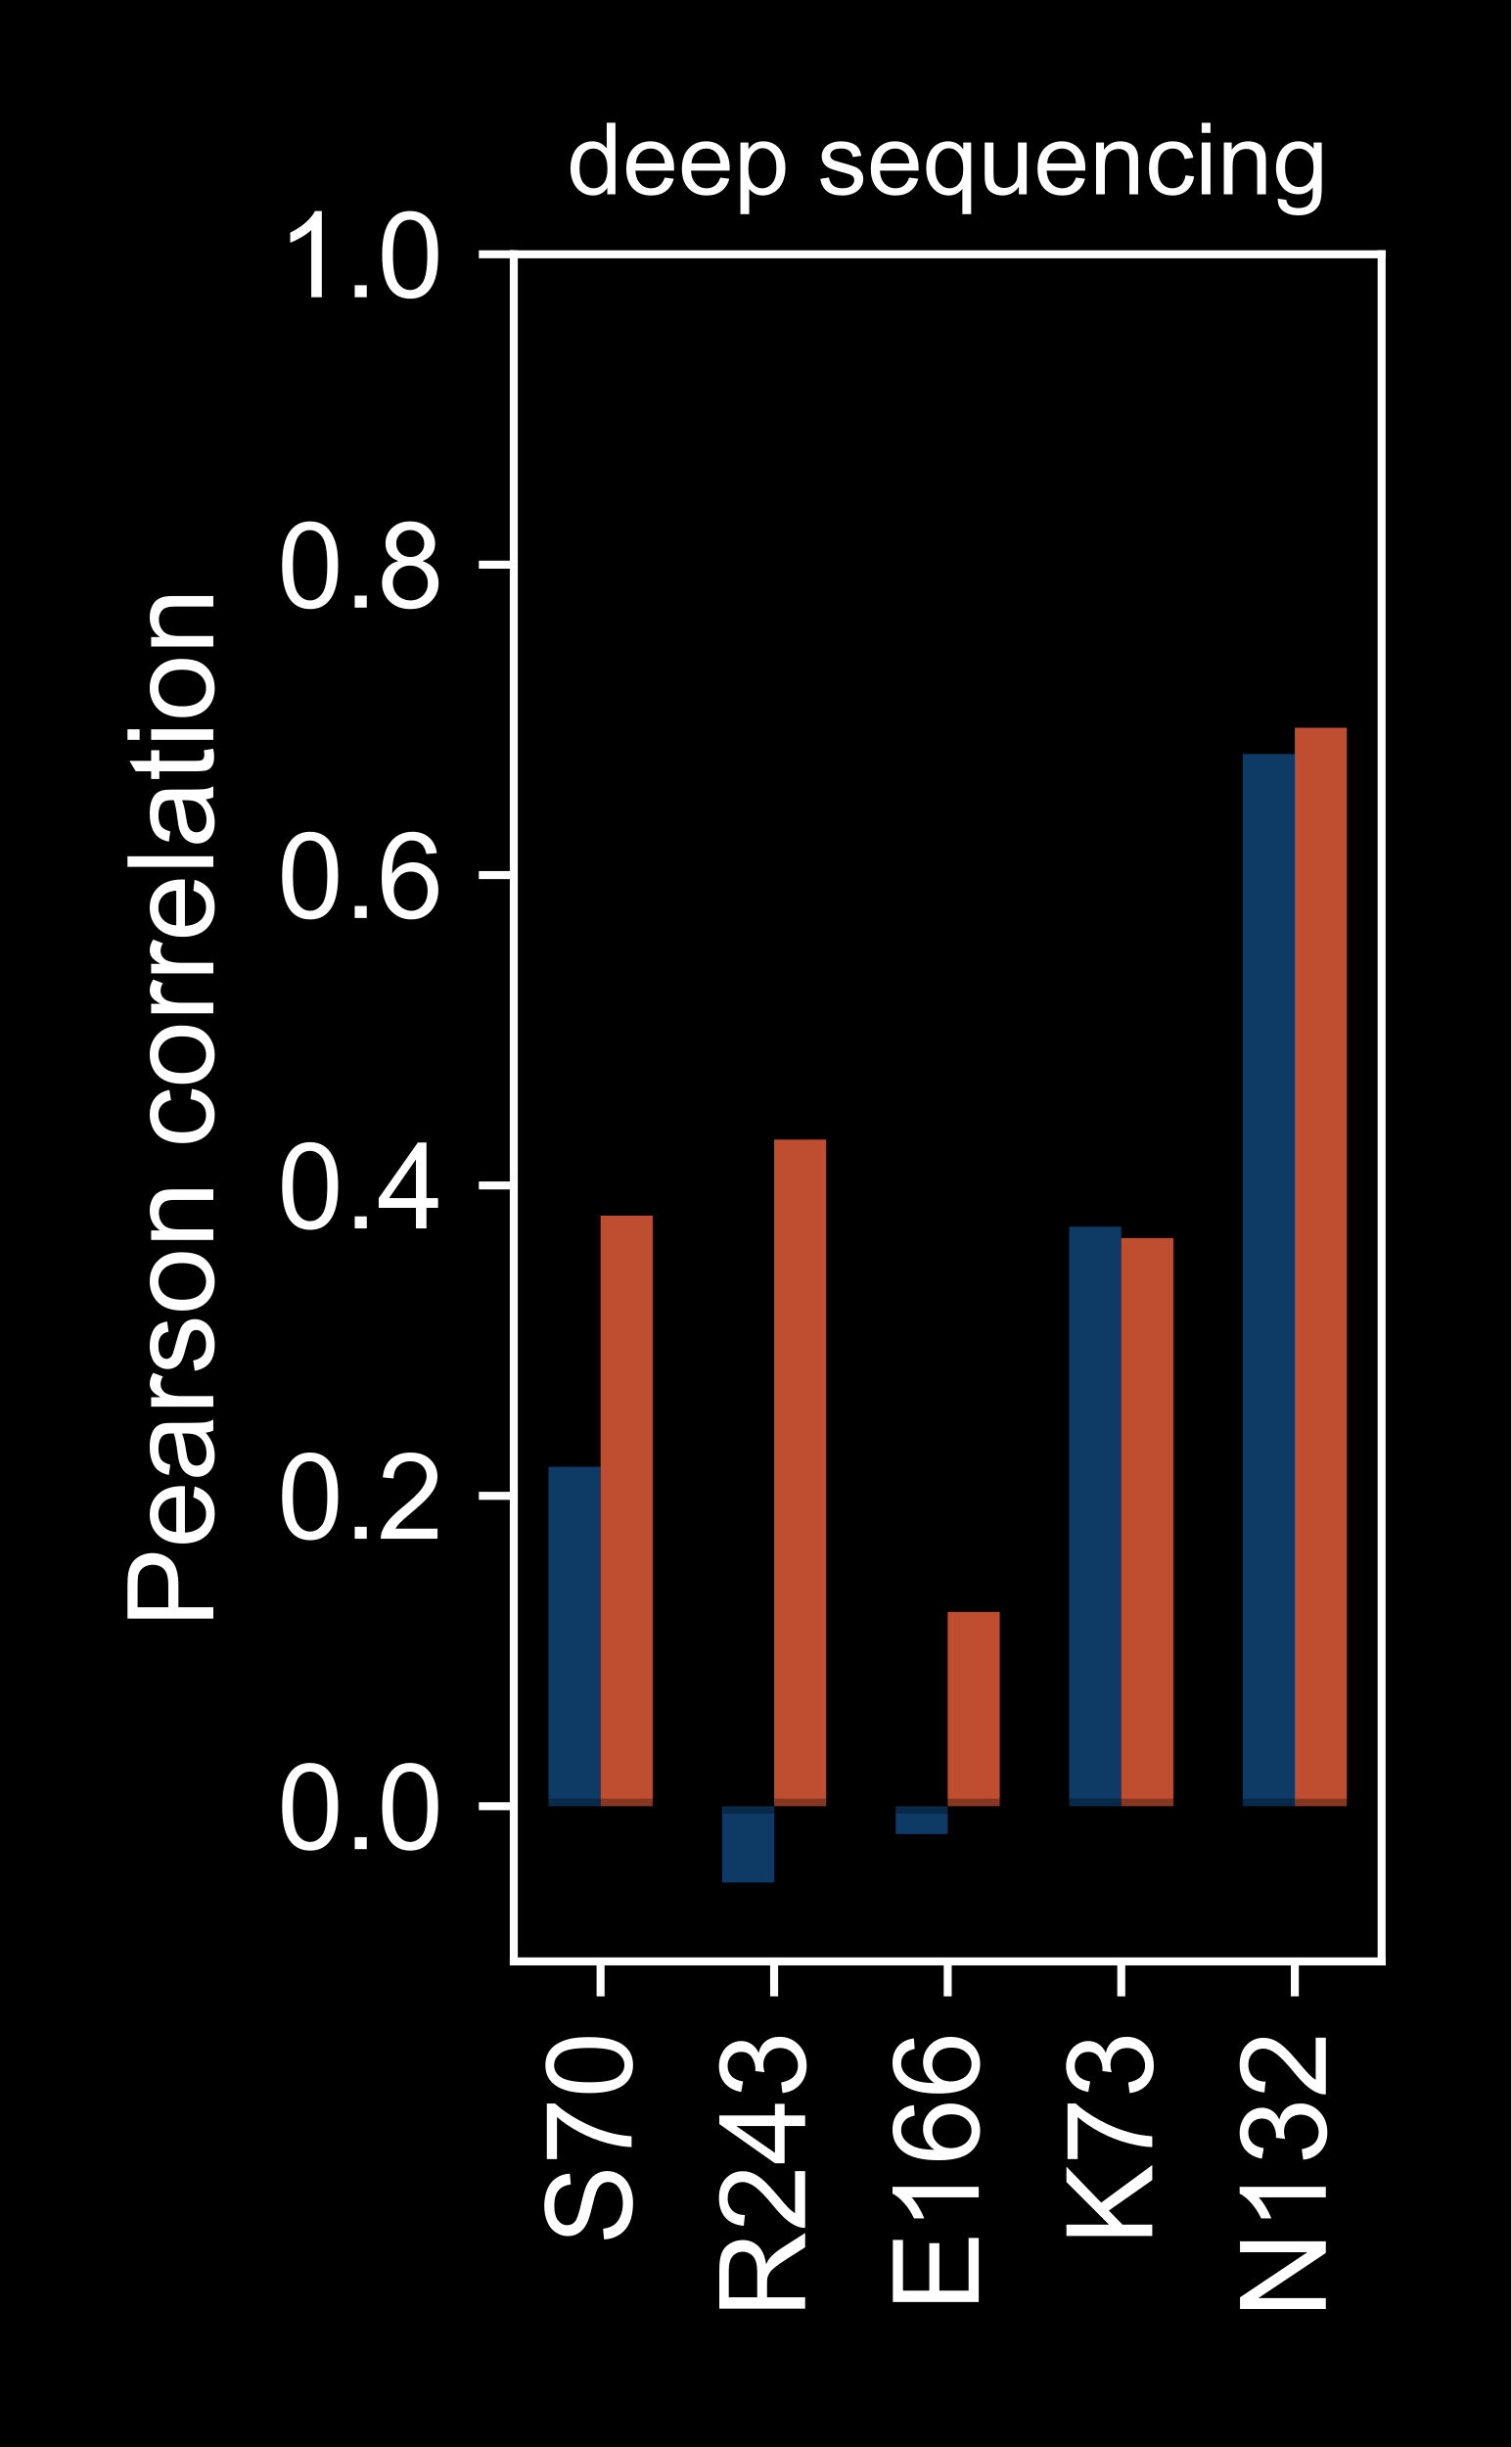
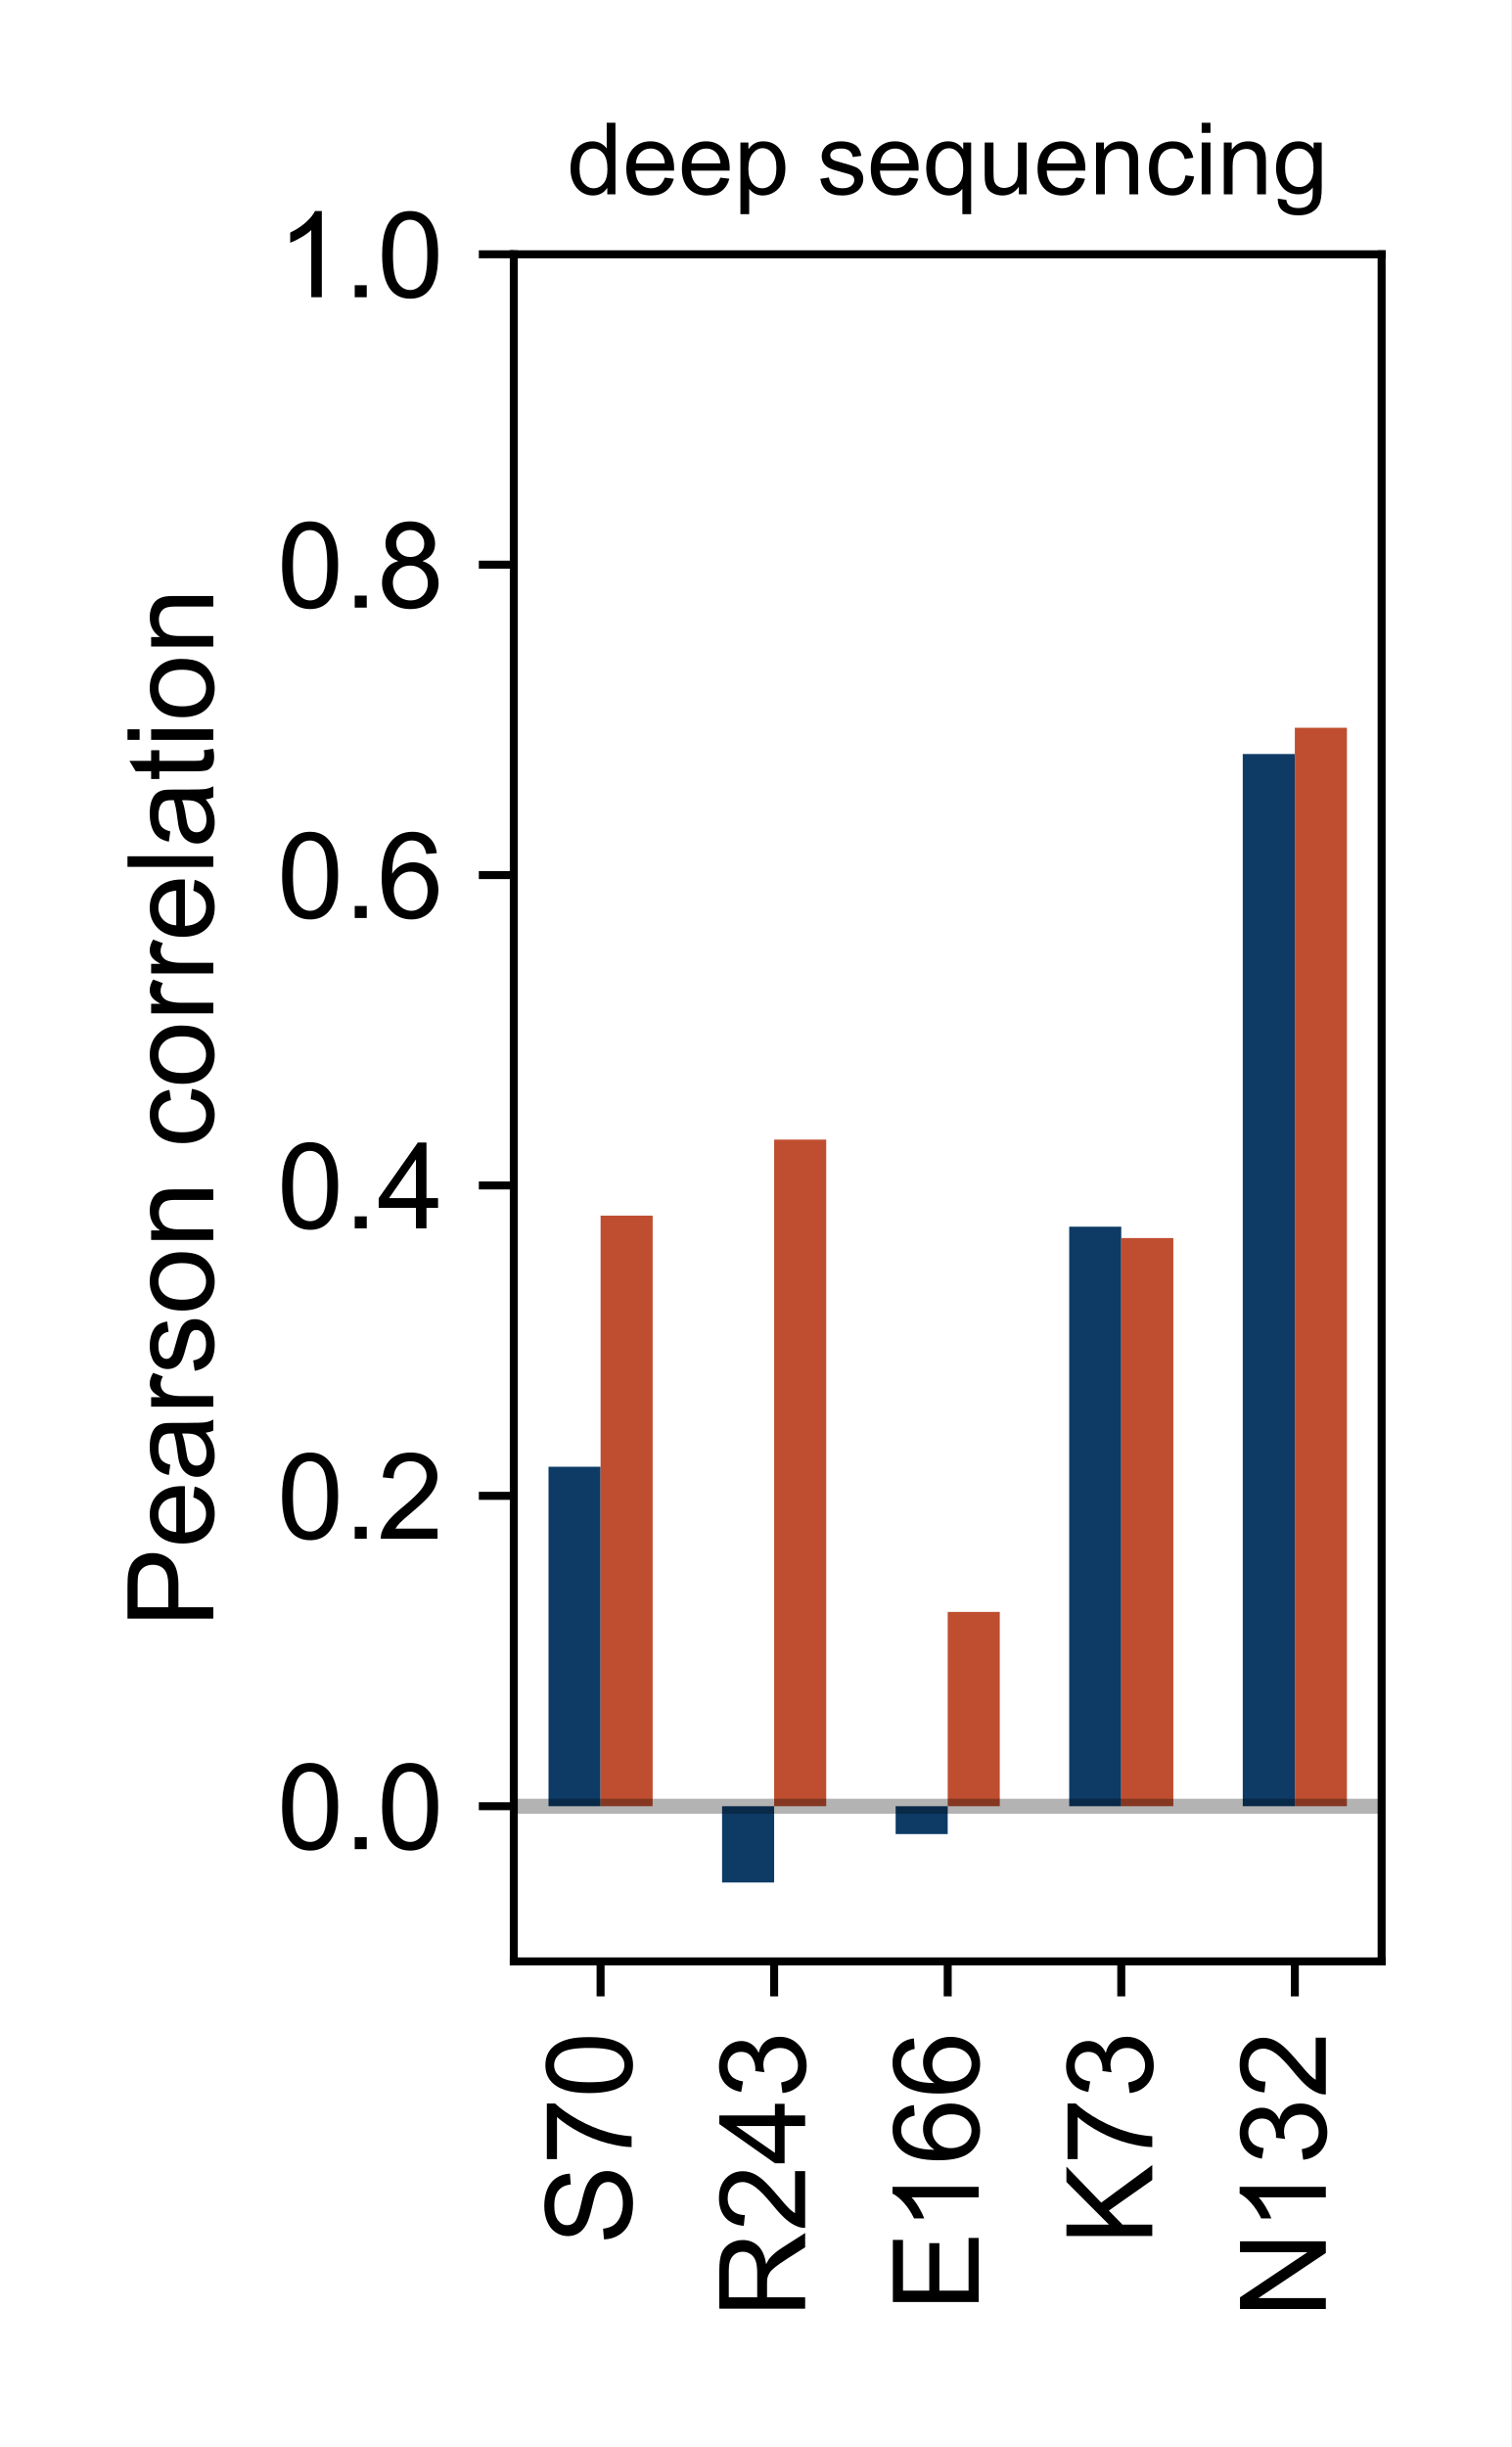
<svg xmlns="http://www.w3.org/2000/svg" xmlns:xlink="http://www.w3.org/1999/xlink" width="151.2pt" height="244.8pt" viewBox="0 0 151.2 244.8" version="1.1">
  <defs>
    <style type="text/css">*{stroke-linejoin: round; stroke-linecap: butt}</style>
  </defs>
  <g id="figure_1">
    <g id="patch_1">
-       <path d="M 0 244.8  L 151.2 244.8  L 151.2 0  L 0 0  z " />
+       <path d="M 0 244.8  L 151.2 244.8  L 151.2 0  L 0 0  z " style="fill: #ffffff" />
    </g>
    <g id="axes_1">
      <g id="patch_2">
-         <path d="M 51.41 196.22  L 138.24 196.22  L 138.24 25.44  L 51.41 25.44  z " />
+         <path d="M 51.41 196.22  L 138.24 196.22  L 138.24 25.44  L 51.41 25.44  z " style="fill: #ffffff" />
      </g>
      <g id="patch_3">
-         <path d="M 54.883 180.695  L 60.093 180.695  L 60.093 146.735  L 54.883 146.735  z " clip-path="url(#pf752a620ba)" style="fill: #0d3b66" />
+         <path d="M 54.883 180.695  L 60.093 180.695  L 60.093 146.735  L 54.883 146.735  z " clip-path="url(#p0dbfb84acb)" style="fill: #0d3b66" />
      </g>
      <g id="patch_4">
-         <path d="M 72.249 180.695  L 77.459 180.695  L 77.459 188.326  L 72.249 188.326  z " clip-path="url(#pf752a620ba)" style="fill: #0d3b66" />
+         <path d="M 72.249 180.695  L 77.459 180.695  L 77.459 188.326  L 72.249 188.326  z " clip-path="url(#p0dbfb84acb)" style="fill: #0d3b66" />
      </g>
      <g id="patch_5">
-         <path d="M 89.615 180.695  L 94.825 180.695  L 94.825 183.482  L 89.615 183.482  z " clip-path="url(#pf752a620ba)" style="fill: #0d3b66" />
+         <path d="M 89.615 180.695  L 94.825 180.695  L 94.825 183.482  L 89.615 183.482  z " clip-path="url(#p0dbfb84acb)" style="fill: #0d3b66" />
      </g>
      <g id="patch_6">
-         <path d="M 106.981 180.695  L 112.191 180.695  L 112.191 122.719  L 106.981 122.719  z " clip-path="url(#pf752a620ba)" style="fill: #0d3b66" />
+         <path d="M 106.981 180.695  L 112.191 180.695  L 112.191 122.719  L 106.981 122.719  z " clip-path="url(#p0dbfb84acb)" style="fill: #0d3b66" />
      </g>
      <g id="patch_7">
-         <path d="M 124.347 180.695  L 129.557 180.695  L 129.557 75.433  L 124.347 75.433  z " clip-path="url(#pf752a620ba)" style="fill: #0d3b66" />
+         <path d="M 124.347 180.695  L 129.557 180.695  L 129.557 75.433  L 124.347 75.433  z " clip-path="url(#p0dbfb84acb)" style="fill: #0d3b66" />
      </g>
      <g id="patch_8">
-         <path d="M 60.093 180.695  L 65.303 180.695  L 65.303 121.613  L 60.093 121.613  z " clip-path="url(#pf752a620ba)" style="fill: #bf4e30" />
+         <path d="M 60.093 180.695  L 65.303 180.695  L 65.303 121.613  L 60.093 121.613  z " clip-path="url(#p0dbfb84acb)" style="fill: #bf4e30" />
      </g>
      <g id="patch_9">
-         <path d="M 77.459 180.695  L 82.669 180.695  L 82.669 114.006  L 77.459 114.006  z " clip-path="url(#pf752a620ba)" style="fill: #bf4e30" />
+         <path d="M 77.459 180.695  L 82.669 180.695  L 82.669 114.006  L 77.459 114.006  z " clip-path="url(#p0dbfb84acb)" style="fill: #bf4e30" />
      </g>
      <g id="patch_10">
-         <path d="M 94.825 180.695  L 100.035 180.695  L 100.035 161.258  L 94.825 161.258  z " clip-path="url(#pf752a620ba)" style="fill: #bf4e30" />
+         <path d="M 94.825 180.695  L 100.035 180.695  L 100.035 161.258  L 94.825 161.258  z " clip-path="url(#p0dbfb84acb)" style="fill: #bf4e30" />
      </g>
      <g id="patch_11">
-         <path d="M 112.191 180.695  L 117.401 180.695  L 117.401 123.856  L 112.191 123.856  z " clip-path="url(#pf752a620ba)" style="fill: #bf4e30" />
+         <path d="M 112.191 180.695  L 117.401 180.695  L 117.401 123.856  L 112.191 123.856  z " clip-path="url(#p0dbfb84acb)" style="fill: #bf4e30" />
      </g>
      <g id="patch_12">
-         <path d="M 129.557 180.695  L 134.767 180.695  L 134.767 72.806  L 129.557 72.806  z " clip-path="url(#pf752a620ba)" style="fill: #bf4e30" />
+         <path d="M 129.557 180.695  L 134.767 180.695  L 134.767 72.806  L 129.557 72.806  z " clip-path="url(#p0dbfb84acb)" style="fill: #bf4e30" />
      </g>
      <g id="matplotlib.axis_1">
        <g id="xtick_1">
          <g id="line2d_1">
            <defs>
-               <path id="mbee1809732" d="M 0 0  L 0 3.5  " style="stroke: #ffffff; stroke-width: 0.8" />
+               <path id="m5534ff2f83" d="M 0 0  L 0 3.5  " style="stroke: #000000; stroke-width: 0.8" />
            </defs>
            <g>
-               <use xlink:href="#mbee1809732" x="60.093" y="196.22" style="fill: #ffffff; stroke: #ffffff; stroke-width: 0.8" />
+               <use xlink:href="#m5534ff2f83" x="60.093" y="196.22" style="stroke: #000000; stroke-width: 0.8" />
            </g>
          </g>
          <g id="text_1">
-             <g style="fill: #ffffff" transform="translate(63.19519 224.5706) rotate(-90) scale(0.12 -0.12)">
+             <g transform="translate(63.19519 224.5706) rotate(-90) scale(0.12 -0.12)">
              <defs>
                <path id="ArialMT-53" d="M 288 1472  L 859 1522  Q 900 1178 1048 958  Q 1197 738 1509 602  Q 1822 466 2213 466  Q 2559 466 2825 569  Q 3091 672 3220 851  Q 3350 1031 3350 1244  Q 3350 1459 3225 1620  Q 3100 1781 2813 1891  Q 2628 1963 1997 2114  Q 1366 2266 1113 2400  Q 784 2572 623 2826  Q 463 3081 463 3397  Q 463 3744 659 4045  Q 856 4347 1234 4503  Q 1613 4659 2075 4659  Q 2584 4659 2973 4495  Q 3363 4331 3572 4012  Q 3781 3694 3797 3291  L 3216 3247  Q 3169 3681 2898 3903  Q 2628 4125 2100 4125  Q 1550 4125 1298 3923  Q 1047 3722 1047 3438  Q 1047 3191 1225 3031  Q 1400 2872 2139 2705  Q 2878 2538 3153 2413  Q 3553 2228 3743 1945  Q 3934 1663 3934 1294  Q 3934 928 3725 604  Q 3516 281 3123 101  Q 2731 -78 2241 -78  Q 1619 -78 1198 103  Q 778 284 539 648  Q 300 1013 288 1472  z " transform="scale(0.015625)" />
                <path id="ArialMT-37" d="M 303 3981  L 303 4522  L 3269 4522  L 3269 4084  Q 2831 3619 2401 2847  Q 1972 2075 1738 1259  Q 1569 684 1522 0  L 944 0  Q 953 541 1156 1306  Q 1359 2072 1739 2783  Q 2119 3494 2547 3981  L 303 3981  z " transform="scale(0.015625)" />
                <path id="ArialMT-30" d="M 266 2259  Q 266 3072 433 3567  Q 600 4063 929 4331  Q 1259 4600 1759 4600  Q 2128 4600 2406 4451  Q 2684 4303 2865 4023  Q 3047 3744 3150 3342  Q 3253 2941 3253 2259  Q 3253 1453 3087 958  Q 2922 463 2592 192  Q 2263 -78 1759 -78  Q 1097 -78 719 397  Q 266 969 266 2259  z M 844 2259  Q 844 1131 1108 757  Q 1372 384 1759 384  Q 2147 384 2411 759  Q 2675 1134 2675 2259  Q 2675 3391 2411 3762  Q 2147 4134 1753 4134  Q 1366 4134 1134 3806  Q 844 3388 844 2259  z " transform="scale(0.015625)" />
              </defs>
              <use xlink:href="#ArialMT-53" />
              <use xlink:href="#ArialMT-37" x="66.699" />
              <use xlink:href="#ArialMT-30" x="122.314" />
            </g>
          </g>
        </g>
        <g id="xtick_2">
          <g id="line2d_2">
            <g>
-               <use xlink:href="#mbee1809732" x="77.459" y="196.22" style="fill: #ffffff; stroke: #ffffff; stroke-width: 0.8" />
+               <use xlink:href="#m5534ff2f83" x="77.459" y="196.22" style="stroke: #000000; stroke-width: 0.8" />
            </g>
          </g>
          <g id="text_2">
-             <g style="fill: #ffffff" transform="translate(80.56119 231.9056) rotate(-90) scale(0.12 -0.12)">
+             <g transform="translate(80.56119 231.9056) rotate(-90) scale(0.12 -0.12)">
              <defs>
                <path id="ArialMT-52" d="M 503 0  L 503 4581  L 2534 4581  Q 3147 4581 3465 4457  Q 3784 4334 3975 4021  Q 4166 3709 4166 3331  Q 4166 2844 3850 2509  Q 3534 2175 2875 2084  Q 3116 1969 3241 1856  Q 3506 1613 3744 1247  L 4541 0  L 3778 0  L 3172 953  Q 2906 1366 2734 1584  Q 2563 1803 2427 1890  Q 2291 1978 2150 2013  Q 2047 2034 1813 2034  L 1109 2034  L 1109 0  L 503 0  z M 1109 2559  L 2413 2559  Q 2828 2559 3062 2645  Q 3297 2731 3419 2920  Q 3541 3109 3541 3331  Q 3541 3656 3305 3865  Q 3069 4075 2559 4075  L 1109 4075  L 1109 2559  z " transform="scale(0.015625)" />
                <path id="ArialMT-32" d="M 3222 541  L 3222 0  L 194 0  Q 188 203 259 391  Q 375 700 629 1000  Q 884 1300 1366 1694  Q 2113 2306 2375 2664  Q 2638 3022 2638 3341  Q 2638 3675 2398 3904  Q 2159 4134 1775 4134  Q 1369 4134 1125 3890  Q 881 3647 878 3216  L 300 3275  Q 359 3922 746 4261  Q 1134 4600 1788 4600  Q 2447 4600 2831 4234  Q 3216 3869 3216 3328  Q 3216 3053 3103 2787  Q 2991 2522 2730 2228  Q 2469 1934 1863 1422  Q 1356 997 1212 845  Q 1069 694 975 541  L 3222 541  z " transform="scale(0.015625)" />
                <path id="ArialMT-34" d="M 2069 0  L 2069 1097  L 81 1097  L 81 1613  L 2172 4581  L 2631 4581  L 2631 1613  L 3250 1613  L 3250 1097  L 2631 1097  L 2631 0  L 2069 0  z M 2069 1613  L 2069 3678  L 634 1613  L 2069 1613  z " transform="scale(0.015625)" />
                <path id="ArialMT-33" d="M 269 1209  L 831 1284  Q 928 806 1161 595  Q 1394 384 1728 384  Q 2125 384 2398 659  Q 2672 934 2672 1341  Q 2672 1728 2419 1979  Q 2166 2231 1775 2231  Q 1616 2231 1378 2169  L 1441 2663  Q 1497 2656 1531 2656  Q 1891 2656 2178 2843  Q 2466 3031 2466 3422  Q 2466 3731 2256 3934  Q 2047 4138 1716 4138  Q 1388 4138 1169 3931  Q 950 3725 888 3313  L 325 3413  Q 428 3978 793 4289  Q 1159 4600 1703 4600  Q 2078 4600 2393 4439  Q 2709 4278 2876 4000  Q 3044 3722 3044 3409  Q 3044 3113 2884 2869  Q 2725 2625 2413 2481  Q 2819 2388 3044 2092  Q 3269 1797 3269 1353  Q 3269 753 2831 336  Q 2394 -81 1725 -81  Q 1122 -81 723 278  Q 325 638 269 1209  z " transform="scale(0.015625)" />
              </defs>
              <use xlink:href="#ArialMT-52" />
              <use xlink:href="#ArialMT-32" x="72.217" />
              <use xlink:href="#ArialMT-34" x="127.832" />
              <use xlink:href="#ArialMT-33" x="183.447" />
            </g>
          </g>
        </g>
        <g id="xtick_3">
          <g id="line2d_3">
            <g>
-               <use xlink:href="#mbee1809732" x="94.825" y="196.22" style="fill: #ffffff; stroke: #ffffff; stroke-width: 0.8" />
+               <use xlink:href="#m5534ff2f83" x="94.825" y="196.22" style="stroke: #000000; stroke-width: 0.8" />
            </g>
          </g>
          <g id="text_3">
-             <g style="fill: #ffffff" transform="translate(97.92719 231.2438) rotate(-90) scale(0.12 -0.12)">
+             <g transform="translate(97.92719 231.2438) rotate(-90) scale(0.12 -0.12)">
              <defs>
                <path id="ArialMT-45" d="M 506 0  L 506 4581  L 3819 4581  L 3819 4041  L 1113 4041  L 1113 2638  L 3647 2638  L 3647 2100  L 1113 2100  L 1113 541  L 3925 541  L 3925 0  L 506 0  z " transform="scale(0.015625)" />
                <path id="ArialMT-31" d="M 2384 0  L 1822 0  L 1822 3584  Q 1619 3391 1289 3197  Q 959 3003 697 2906  L 697 3450  Q 1169 3672 1522 3987  Q 1875 4303 2022 4600  L 2384 4600  L 2384 0  z " transform="scale(0.015625)" />
                <path id="ArialMT-36" d="M 3184 3459  L 2625 3416  Q 2550 3747 2413 3897  Q 2184 4138 1850 4138  Q 1581 4138 1378 3988  Q 1113 3794 959 3422  Q 806 3050 800 2363  Q 1003 2672 1297 2822  Q 1591 2972 1913 2972  Q 2475 2972 2870 2558  Q 3266 2144 3266 1488  Q 3266 1056 3080 686  Q 2894 316 2569 119  Q 2244 -78 1831 -78  Q 1128 -78 684 439  Q 241 956 241 2144  Q 241 3472 731 4075  Q 1159 4600 1884 4600  Q 2425 4600 2770 4297  Q 3116 3994 3184 3459  z M 888 1484  Q 888 1194 1011 928  Q 1134 663 1356 523  Q 1578 384 1822 384  Q 2178 384 2434 671  Q 2691 959 2691 1453  Q 2691 1928 2437 2201  Q 2184 2475 1800 2475  Q 1419 2475 1153 2201  Q 888 1928 888 1484  z " transform="scale(0.015625)" />
              </defs>
              <use xlink:href="#ArialMT-45" />
              <use xlink:href="#ArialMT-31" x="66.699" />
              <use xlink:href="#ArialMT-36" x="122.314" />
              <use xlink:href="#ArialMT-36" x="177.93" />
            </g>
          </g>
        </g>
        <g id="xtick_4">
          <g id="line2d_4">
            <g>
-               <use xlink:href="#mbee1809732" x="112.191" y="196.22" style="fill: #ffffff; stroke: #ffffff; stroke-width: 0.8" />
+               <use xlink:href="#m5534ff2f83" x="112.191" y="196.22" style="stroke: #000000; stroke-width: 0.8" />
            </g>
          </g>
          <g id="text_4">
-             <g style="fill: #ffffff" transform="translate(115.2932 224.5706) rotate(-90) scale(0.12 -0.12)">
+             <g transform="translate(115.2932 224.5706) rotate(-90) scale(0.12 -0.12)">
              <defs>
                <path id="ArialMT-4b" d="M 469 0  L 469 4581  L 1075 4581  L 1075 2309  L 3350 4581  L 4172 4581  L 2250 2725  L 4256 0  L 3456 0  L 1825 2319  L 1075 1588  L 1075 0  L 469 0  z " transform="scale(0.015625)" />
              </defs>
              <use xlink:href="#ArialMT-4b" />
              <use xlink:href="#ArialMT-37" x="66.699" />
              <use xlink:href="#ArialMT-33" x="122.314" />
            </g>
          </g>
        </g>
        <g id="xtick_5">
          <g id="line2d_5">
            <g>
-               <use xlink:href="#mbee1809732" x="129.557" y="196.22" style="fill: #ffffff; stroke: #ffffff; stroke-width: 0.8" />
+               <use xlink:href="#m5534ff2f83" x="129.557" y="196.22" style="stroke: #000000; stroke-width: 0.8" />
            </g>
          </g>
          <g id="text_5">
-             <g style="fill: #ffffff" transform="translate(132.6592 231.9056) rotate(-90) scale(0.12 -0.12)">
+             <g transform="translate(132.6592 231.9056) rotate(-90) scale(0.12 -0.12)">
              <defs>
                <path id="ArialMT-4e" d="M 488 0  L 488 4581  L 1109 4581  L 3516 984  L 3516 4581  L 4097 4581  L 4097 0  L 3475 0  L 1069 3600  L 1069 0  L 488 0  z " transform="scale(0.015625)" />
              </defs>
              <use xlink:href="#ArialMT-4e" />
              <use xlink:href="#ArialMT-31" x="72.217" />
              <use xlink:href="#ArialMT-33" x="127.832" />
              <use xlink:href="#ArialMT-32" x="183.447" />
            </g>
          </g>
        </g>
      </g>
      <g id="matplotlib.axis_2">
        <g id="ytick_1">
          <g id="line2d_6">
            <defs>
-               <path id="m19eb4fec00" d="M 0 0  L -3.5 0  " style="stroke: #ffffff; stroke-width: 0.8" />
+               <path id="me36e4423bd" d="M 0 0  L -3.5 0  " style="stroke: #000000; stroke-width: 0.8" />
            </defs>
            <g>
-               <use xlink:href="#m19eb4fec00" x="51.41" y="180.695" style="fill: #ffffff; stroke: #ffffff; stroke-width: 0.8" />
+               <use xlink:href="#me36e4423bd" x="51.41" y="180.695" style="stroke: #000000; stroke-width: 0.8" />
            </g>
          </g>
          <g id="text_6">
-             <g style="fill: #ffffff" transform="translate(27.73 184.9892) scale(0.12 -0.12)">
+             <g transform="translate(27.73 184.9892) scale(0.12 -0.12)">
              <defs>
                <path id="ArialMT-2e" d="M 581 0  L 581 641  L 1222 641  L 1222 0  L 581 0  z " transform="scale(0.015625)" />
              </defs>
              <use xlink:href="#ArialMT-30" />
              <use xlink:href="#ArialMT-2e" x="55.615" />
              <use xlink:href="#ArialMT-30" x="83.398" />
            </g>
          </g>
        </g>
        <g id="ytick_2">
          <g id="line2d_7">
            <g>
-               <use xlink:href="#m19eb4fec00" x="51.41" y="149.644" style="fill: #ffffff; stroke: #ffffff; stroke-width: 0.8" />
+               <use xlink:href="#me36e4423bd" x="51.41" y="149.644" style="stroke: #000000; stroke-width: 0.8" />
            </g>
          </g>
          <g id="text_7">
-             <g style="fill: #ffffff" transform="translate(27.73 153.9383) scale(0.12 -0.12)">
+             <g transform="translate(27.73 153.9383) scale(0.12 -0.12)">
              <use xlink:href="#ArialMT-30" />
              <use xlink:href="#ArialMT-2e" x="55.615" />
              <use xlink:href="#ArialMT-32" x="83.398" />
            </g>
          </g>
        </g>
        <g id="ytick_3">
          <g id="line2d_8">
            <g>
-               <use xlink:href="#m19eb4fec00" x="51.41" y="118.593" style="fill: #ffffff; stroke: #ffffff; stroke-width: 0.8" />
+               <use xlink:href="#me36e4423bd" x="51.41" y="118.593" style="stroke: #000000; stroke-width: 0.8" />
            </g>
          </g>
          <g id="text_8">
-             <g style="fill: #ffffff" transform="translate(27.73 122.8874) scale(0.12 -0.12)">
+             <g transform="translate(27.73 122.8874) scale(0.12 -0.12)">
              <use xlink:href="#ArialMT-30" />
              <use xlink:href="#ArialMT-2e" x="55.615" />
              <use xlink:href="#ArialMT-34" x="83.398" />
            </g>
          </g>
        </g>
        <g id="ytick_4">
          <g id="line2d_9">
            <g>
-               <use xlink:href="#m19eb4fec00" x="51.41" y="87.542" style="fill: #ffffff; stroke: #ffffff; stroke-width: 0.8" />
+               <use xlink:href="#me36e4423bd" x="51.41" y="87.542" style="stroke: #000000; stroke-width: 0.8" />
            </g>
          </g>
          <g id="text_9">
-             <g style="fill: #ffffff" transform="translate(27.73 91.83651) scale(0.12 -0.12)">
+             <g transform="translate(27.73 91.83651) scale(0.12 -0.12)">
              <use xlink:href="#ArialMT-30" />
              <use xlink:href="#ArialMT-2e" x="55.615" />
              <use xlink:href="#ArialMT-36" x="83.398" />
            </g>
          </g>
        </g>
        <g id="ytick_5">
          <g id="line2d_10">
            <g>
-               <use xlink:href="#m19eb4fec00" x="51.41" y="56.491" style="fill: #ffffff; stroke: #ffffff; stroke-width: 0.8" />
+               <use xlink:href="#me36e4423bd" x="51.41" y="56.491" style="stroke: #000000; stroke-width: 0.8" />
            </g>
          </g>
          <g id="text_10">
-             <g style="fill: #ffffff" transform="translate(27.73 60.7856) scale(0.12 -0.12)">
+             <g transform="translate(27.73 60.7856) scale(0.12 -0.12)">
              <defs>
                <path id="ArialMT-38" d="M 1131 2484  Q 781 2613 612 2850  Q 444 3088 444 3419  Q 444 3919 803 4259  Q 1163 4600 1759 4600  Q 2359 4600 2725 4251  Q 3091 3903 3091 3403  Q 3091 3084 2923 2848  Q 2756 2613 2416 2484  Q 2838 2347 3058 2040  Q 3278 1734 3278 1309  Q 3278 722 2862 322  Q 2447 -78 1769 -78  Q 1091 -78 675 323  Q 259 725 259 1325  Q 259 1772 486 2073  Q 713 2375 1131 2484  z M 1019 3438  Q 1019 3113 1228 2906  Q 1438 2700 1772 2700  Q 2097 2700 2305 2904  Q 2513 3109 2513 3406  Q 2513 3716 2298 3927  Q 2084 4138 1766 4138  Q 1444 4138 1231 3931  Q 1019 3725 1019 3438  z M 838 1322  Q 838 1081 952 856  Q 1066 631 1291 507  Q 1516 384 1775 384  Q 2178 384 2440 643  Q 2703 903 2703 1303  Q 2703 1709 2433 1975  Q 2163 2241 1756 2241  Q 1359 2241 1098 1978  Q 838 1716 838 1322  z " transform="scale(0.015625)" />
              </defs>
              <use xlink:href="#ArialMT-30" />
              <use xlink:href="#ArialMT-2e" x="55.615" />
              <use xlink:href="#ArialMT-38" x="83.398" />
            </g>
          </g>
        </g>
        <g id="ytick_6">
          <g id="line2d_11">
            <g>
-               <use xlink:href="#m19eb4fec00" x="51.41" y="25.44" style="fill: #ffffff; stroke: #ffffff; stroke-width: 0.8" />
+               <use xlink:href="#me36e4423bd" x="51.41" y="25.44" style="stroke: #000000; stroke-width: 0.8" />
            </g>
          </g>
          <g id="text_11">
-             <g style="fill: #ffffff" transform="translate(27.73 29.73469) scale(0.12 -0.12)">
+             <g transform="translate(27.73 29.73469) scale(0.12 -0.12)">
              <use xlink:href="#ArialMT-31" />
              <use xlink:href="#ArialMT-2e" x="55.615" />
              <use xlink:href="#ArialMT-30" x="83.398" />
            </g>
          </g>
        </g>
        <g id="text_12">
-           <g style="fill: #ffffff" transform="translate(21.345 162.8547) rotate(-90) scale(0.12 -0.12)">
+           <g transform="translate(21.345 162.8547) rotate(-90) scale(0.12 -0.12)">
            <defs>
              <path id="ArialMT-50" d="M 494 0  L 494 4581  L 2222 4581  Q 2678 4581 2919 4538  Q 3256 4481 3484 4323  Q 3713 4166 3852 3881  Q 3991 3597 3991 3256  Q 3991 2672 3619 2267  Q 3247 1863 2275 1863  L 1100 1863  L 1100 0  L 494 0  z M 1100 2403  L 2284 2403  Q 2872 2403 3119 2622  Q 3366 2841 3366 3238  Q 3366 3525 3220 3729  Q 3075 3934 2838 4000  Q 2684 4041 2272 4041  L 1100 4041  L 1100 2403  z " transform="scale(0.015625)" />
              <path id="ArialMT-65" d="M 2694 1069  L 3275 997  Q 3138 488 2766 206  Q 2394 -75 1816 -75  Q 1088 -75 661 373  Q 234 822 234 1631  Q 234 2469 665 2931  Q 1097 3394 1784 3394  Q 2450 3394 2872 2941  Q 3294 2488 3294 1666  Q 3294 1616 3291 1516  L 816 1516  Q 847 969 1125 678  Q 1403 388 1819 388  Q 2128 388 2347 550  Q 2566 713 2694 1069  z M 847 1978  L 2700 1978  Q 2663 2397 2488 2606  Q 2219 2931 1791 2931  Q 1403 2931 1139 2672  Q 875 2413 847 1978  z " transform="scale(0.015625)" />
              <path id="ArialMT-61" d="M 2588 409  Q 2275 144 1986 34  Q 1697 -75 1366 -75  Q 819 -75 525 192  Q 231 459 231 875  Q 231 1119 342 1320  Q 453 1522 633 1644  Q 813 1766 1038 1828  Q 1203 1872 1538 1913  Q 2219 1994 2541 2106  Q 2544 2222 2544 2253  Q 2544 2597 2384 2738  Q 2169 2928 1744 2928  Q 1347 2928 1158 2789  Q 969 2650 878 2297  L 328 2372  Q 403 2725 575 2942  Q 747 3159 1072 3276  Q 1397 3394 1825 3394  Q 2250 3394 2515 3294  Q 2781 3194 2906 3042  Q 3031 2891 3081 2659  Q 3109 2516 3109 2141  L 3109 1391  Q 3109 606 3145 398  Q 3181 191 3288 0  L 2700 0  Q 2613 175 2588 409  z M 2541 1666  Q 2234 1541 1622 1453  Q 1275 1403 1131 1340  Q 988 1278 909 1158  Q 831 1038 831 891  Q 831 666 1001 516  Q 1172 366 1500 366  Q 1825 366 2078 508  Q 2331 650 2450 897  Q 2541 1088 2541 1459  L 2541 1666  z " transform="scale(0.015625)" />
              <path id="ArialMT-72" d="M 416 0  L 416 3319  L 922 3319  L 922 2816  Q 1116 3169 1280 3281  Q 1444 3394 1641 3394  Q 1925 3394 2219 3213  L 2025 2691  Q 1819 2813 1613 2813  Q 1428 2813 1281 2702  Q 1134 2591 1072 2394  Q 978 2094 978 1738  L 978 0  L 416 0  z " transform="scale(0.015625)" />
              <path id="ArialMT-73" d="M 197 991  L 753 1078  Q 800 744 1014 566  Q 1228 388 1613 388  Q 2000 388 2187 545  Q 2375 703 2375 916  Q 2375 1106 2209 1216  Q 2094 1291 1634 1406  Q 1016 1563 777 1677  Q 538 1791 414 1992  Q 291 2194 291 2438  Q 291 2659 392 2848  Q 494 3038 669 3163  Q 800 3259 1026 3326  Q 1253 3394 1513 3394  Q 1903 3394 2198 3281  Q 2494 3169 2634 2976  Q 2775 2784 2828 2463  L 2278 2388  Q 2241 2644 2061 2787  Q 1881 2931 1553 2931  Q 1166 2931 1000 2803  Q 834 2675 834 2503  Q 834 2394 903 2306  Q 972 2216 1119 2156  Q 1203 2125 1616 2013  Q 2213 1853 2448 1751  Q 2684 1650 2818 1456  Q 2953 1263 2953 975  Q 2953 694 2789 445  Q 2625 197 2315 61  Q 2006 -75 1616 -75  Q 969 -75 630 194  Q 291 463 197 991  z " transform="scale(0.015625)" />
              <path id="ArialMT-6f" d="M 213 1659  Q 213 2581 725 3025  Q 1153 3394 1769 3394  Q 2453 3394 2887 2945  Q 3322 2497 3322 1706  Q 3322 1066 3130 698  Q 2938 331 2570 128  Q 2203 -75 1769 -75  Q 1072 -75 642 372  Q 213 819 213 1659  z M 791 1659  Q 791 1022 1069 705  Q 1347 388 1769 388  Q 2188 388 2466 706  Q 2744 1025 2744 1678  Q 2744 2294 2464 2611  Q 2184 2928 1769 2928  Q 1347 2928 1069 2612  Q 791 2297 791 1659  z " transform="scale(0.015625)" />
              <path id="ArialMT-6e" d="M 422 0  L 422 3319  L 928 3319  L 928 2847  Q 1294 3394 1984 3394  Q 2284 3394 2536 3286  Q 2788 3178 2913 3003  Q 3038 2828 3088 2588  Q 3119 2431 3119 2041  L 3119 0  L 2556 0  L 2556 2019  Q 2556 2363 2490 2533  Q 2425 2703 2258 2804  Q 2091 2906 1866 2906  Q 1506 2906 1245 2678  Q 984 2450 984 1813  L 984 0  L 422 0  z " transform="scale(0.015625)" />
              <path id="ArialMT-20" transform="scale(0.015625)" />
              <path id="ArialMT-63" d="M 2588 1216  L 3141 1144  Q 3050 572 2676 248  Q 2303 -75 1759 -75  Q 1078 -75 664 370  Q 250 816 250 1647  Q 250 2184 428 2587  Q 606 2991 970 3192  Q 1334 3394 1763 3394  Q 2303 3394 2647 3120  Q 2991 2847 3088 2344  L 2541 2259  Q 2463 2594 2264 2762  Q 2066 2931 1784 2931  Q 1359 2931 1093 2626  Q 828 2322 828 1663  Q 828 994 1084 691  Q 1341 388 1753 388  Q 2084 388 2306 591  Q 2528 794 2588 1216  z " transform="scale(0.015625)" />
              <path id="ArialMT-6c" d="M 409 0  L 409 4581  L 972 4581  L 972 0  L 409 0  z " transform="scale(0.015625)" />
              <path id="ArialMT-74" d="M 1650 503  L 1731 6  Q 1494 -44 1306 -44  Q 1000 -44 831 53  Q 663 150 594 308  Q 525 466 525 972  L 525 2881  L 113 2881  L 113 3319  L 525 3319  L 525 4141  L 1084 4478  L 1084 3319  L 1650 3319  L 1650 2881  L 1084 2881  L 1084 941  Q 1084 700 1114 631  Q 1144 563 1211 522  Q 1278 481 1403 481  Q 1497 481 1650 503  z " transform="scale(0.015625)" />
              <path id="ArialMT-69" d="M 425 3934  L 425 4581  L 988 4581  L 988 3934  L 425 3934  z M 425 0  L 425 3319  L 988 3319  L 988 0  L 425 0  z " transform="scale(0.015625)" />
            </defs>
            <use xlink:href="#ArialMT-50" />
            <use xlink:href="#ArialMT-65" x="66.699" />
            <use xlink:href="#ArialMT-61" x="122.314" />
            <use xlink:href="#ArialMT-72" x="177.93" />
            <use xlink:href="#ArialMT-73" x="211.23" />
            <use xlink:href="#ArialMT-6f" x="261.23" />
            <use xlink:href="#ArialMT-6e" x="316.846" />
            <use xlink:href="#ArialMT-20" x="372.461" />
            <use xlink:href="#ArialMT-63" x="400.244" />
            <use xlink:href="#ArialMT-6f" x="450.244" />
            <use xlink:href="#ArialMT-72" x="505.859" />
            <use xlink:href="#ArialMT-72" x="539.16" />
            <use xlink:href="#ArialMT-65" x="572.461" />
            <use xlink:href="#ArialMT-6c" x="628.076" />
            <use xlink:href="#ArialMT-61" x="650.293" />
            <use xlink:href="#ArialMT-74" x="705.908" />
            <use xlink:href="#ArialMT-69" x="733.691" />
            <use xlink:href="#ArialMT-6f" x="755.908" />
            <use xlink:href="#ArialMT-6e" x="811.523" />
          </g>
        </g>
      </g>
      <g id="line2d_12">
-         <path d="M 51.41 180.695  L 138.24 180.695  " clip-path="url(#pf752a620ba)" style="fill: none; stroke: #000000; stroke-opacity: 0.3; stroke-width: 1.5; stroke-linecap: square" />
+         <path d="M 51.41 180.695  L 138.24 180.695  " clip-path="url(#p0dbfb84acb)" style="fill: none; stroke: #000000; stroke-opacity: 0.3; stroke-width: 1.5; stroke-linecap: square" />
      </g>
      <g id="patch_13">
-         <path d="M 51.41 196.22  L 51.41 25.44  " style="fill: none; stroke: #ffffff; stroke-width: 0.8; stroke-linejoin: miter; stroke-linecap: square" />
+         <path d="M 51.41 196.22  L 51.41 25.44  " style="fill: none; stroke: #000000; stroke-width: 0.8; stroke-linejoin: miter; stroke-linecap: square" />
      </g>
      <g id="patch_14">
-         <path d="M 138.24 196.22  L 138.24 25.44  " style="fill: none; stroke: #ffffff; stroke-width: 0.8; stroke-linejoin: miter; stroke-linecap: square" />
+         <path d="M 138.24 196.22  L 138.24 25.44  " style="fill: none; stroke: #000000; stroke-width: 0.8; stroke-linejoin: miter; stroke-linecap: square" />
      </g>
      <g id="patch_15">
-         <path d="M 51.41 196.22  L 138.24 196.22  " style="fill: none; stroke: #ffffff; stroke-width: 0.8; stroke-linejoin: miter; stroke-linecap: square" />
+         <path d="M 51.41 196.22  L 138.24 196.22  " style="fill: none; stroke: #000000; stroke-width: 0.8; stroke-linejoin: miter; stroke-linecap: square" />
      </g>
      <g id="patch_16">
-         <path d="M 51.41 25.44  L 138.24 25.44  " style="fill: none; stroke: #ffffff; stroke-width: 0.8; stroke-linejoin: miter; stroke-linecap: square" />
+         <path d="M 51.41 25.44  L 138.24 25.44  " style="fill: none; stroke: #000000; stroke-width: 0.8; stroke-linejoin: miter; stroke-linecap: square" />
      </g>
      <g id="text_13">
-         <g style="fill: #ffffff" transform="translate(56.73984 19.44) scale(0.1 -0.1)">
+         <g transform="translate(56.73984 19.44) scale(0.1 -0.1)">
          <defs>
            <path id="ArialMT-64" d="M 2575 0  L 2575 419  Q 2259 -75 1647 -75  Q 1250 -75 917 144  Q 584 363 401 755  Q 219 1147 219 1656  Q 219 2153 384 2558  Q 550 2963 881 3178  Q 1213 3394 1622 3394  Q 1922 3394 2156 3267  Q 2391 3141 2538 2938  L 2538 4581  L 3097 4581  L 3097 0  L 2575 0  z M 797 1656  Q 797 1019 1065 703  Q 1334 388 1700 388  Q 2069 388 2326 689  Q 2584 991 2584 1609  Q 2584 2291 2321 2609  Q 2059 2928 1675 2928  Q 1300 2928 1048 2622  Q 797 2316 797 1656  z " transform="scale(0.015625)" />
            <path id="ArialMT-70" d="M 422 -1272  L 422 3319  L 934 3319  L 934 2888  Q 1116 3141 1344 3267  Q 1572 3394 1897 3394  Q 2322 3394 2647 3175  Q 2972 2956 3137 2557  Q 3303 2159 3303 1684  Q 3303 1175 3120 767  Q 2938 359 2589 142  Q 2241 -75 1856 -75  Q 1575 -75 1351 44  Q 1128 163 984 344  L 984 -1272  L 422 -1272  z M 931 1641  Q 931 1000 1190 694  Q 1450 388 1819 388  Q 2194 388 2461 705  Q 2728 1022 2728 1688  Q 2728 2322 2467 2637  Q 2206 2953 1844 2953  Q 1484 2953 1207 2617  Q 931 2281 931 1641  z " transform="scale(0.015625)" />
            <path id="ArialMT-71" d="M 2538 -1272  L 2538 353  Q 2406 169 2170 47  Q 1934 -75 1669 -75  Q 1078 -75 651 397  Q 225 869 225 1691  Q 225 2191 398 2587  Q 572 2984 901 3189  Q 1231 3394 1625 3394  Q 2241 3394 2594 2875  L 2594 3319  L 3100 3319  L 3100 -1272  L 2538 -1272  z M 803 1669  Q 803 1028 1072 708  Q 1341 388 1716 388  Q 2075 388 2334 692  Q 2594 997 2594 1619  Q 2594 2281 2320 2615  Q 2047 2950 1678 2950  Q 1313 2950 1058 2639  Q 803 2328 803 1669  z " transform="scale(0.015625)" />
            <path id="ArialMT-75" d="M 2597 0  L 2597 488  Q 2209 -75 1544 -75  Q 1250 -75 995 37  Q 741 150 617 320  Q 494 491 444 738  Q 409 903 409 1263  L 409 3319  L 972 3319  L 972 1478  Q 972 1038 1006 884  Q 1059 663 1231 536  Q 1403 409 1656 409  Q 1909 409 2131 539  Q 2353 669 2445 892  Q 2538 1116 2538 1541  L 2538 3319  L 3100 3319  L 3100 0  L 2597 0  z " transform="scale(0.015625)" />
            <path id="ArialMT-67" d="M 319 -275  L 866 -356  Q 900 -609 1056 -725  Q 1266 -881 1628 -881  Q 2019 -881 2231 -725  Q 2444 -569 2519 -288  Q 2563 -116 2559 434  Q 2191 0 1641 0  Q 956 0 581 494  Q 206 988 206 1678  Q 206 2153 378 2554  Q 550 2956 876 3175  Q 1203 3394 1644 3394  Q 2231 3394 2613 2919  L 2613 3319  L 3131 3319  L 3131 450  Q 3131 -325 2973 -648  Q 2816 -972 2473 -1159  Q 2131 -1347 1631 -1347  Q 1038 -1347 672 -1080  Q 306 -813 319 -275  z M 784 1719  Q 784 1066 1043 766  Q 1303 466 1694 466  Q 2081 466 2343 764  Q 2606 1063 2606 1700  Q 2606 2309 2336 2618  Q 2066 2928 1684 2928  Q 1309 2928 1046 2623  Q 784 2319 784 1719  z " transform="scale(0.015625)" />
          </defs>
          <use xlink:href="#ArialMT-64" />
          <use xlink:href="#ArialMT-65" x="55.615" />
          <use xlink:href="#ArialMT-65" x="111.23" />
          <use xlink:href="#ArialMT-70" x="166.846" />
          <use xlink:href="#ArialMT-20" x="222.461" />
          <use xlink:href="#ArialMT-73" x="250.244" />
          <use xlink:href="#ArialMT-65" x="300.244" />
          <use xlink:href="#ArialMT-71" x="355.859" />
          <use xlink:href="#ArialMT-75" x="411.475" />
          <use xlink:href="#ArialMT-65" x="467.09" />
          <use xlink:href="#ArialMT-6e" x="522.705" />
          <use xlink:href="#ArialMT-63" x="578.32" />
          <use xlink:href="#ArialMT-69" x="628.32" />
          <use xlink:href="#ArialMT-6e" x="650.537" />
          <use xlink:href="#ArialMT-67" x="706.152" />
        </g>
      </g>
    </g>
  </g>
  <defs>
-     <clipPath id="pf752a620ba">
+     <clipPath id="p0dbfb84acb">
      <rect x="51.41" y="25.44" width="86.83" height="170.78" />
    </clipPath>
  </defs>
</svg>
